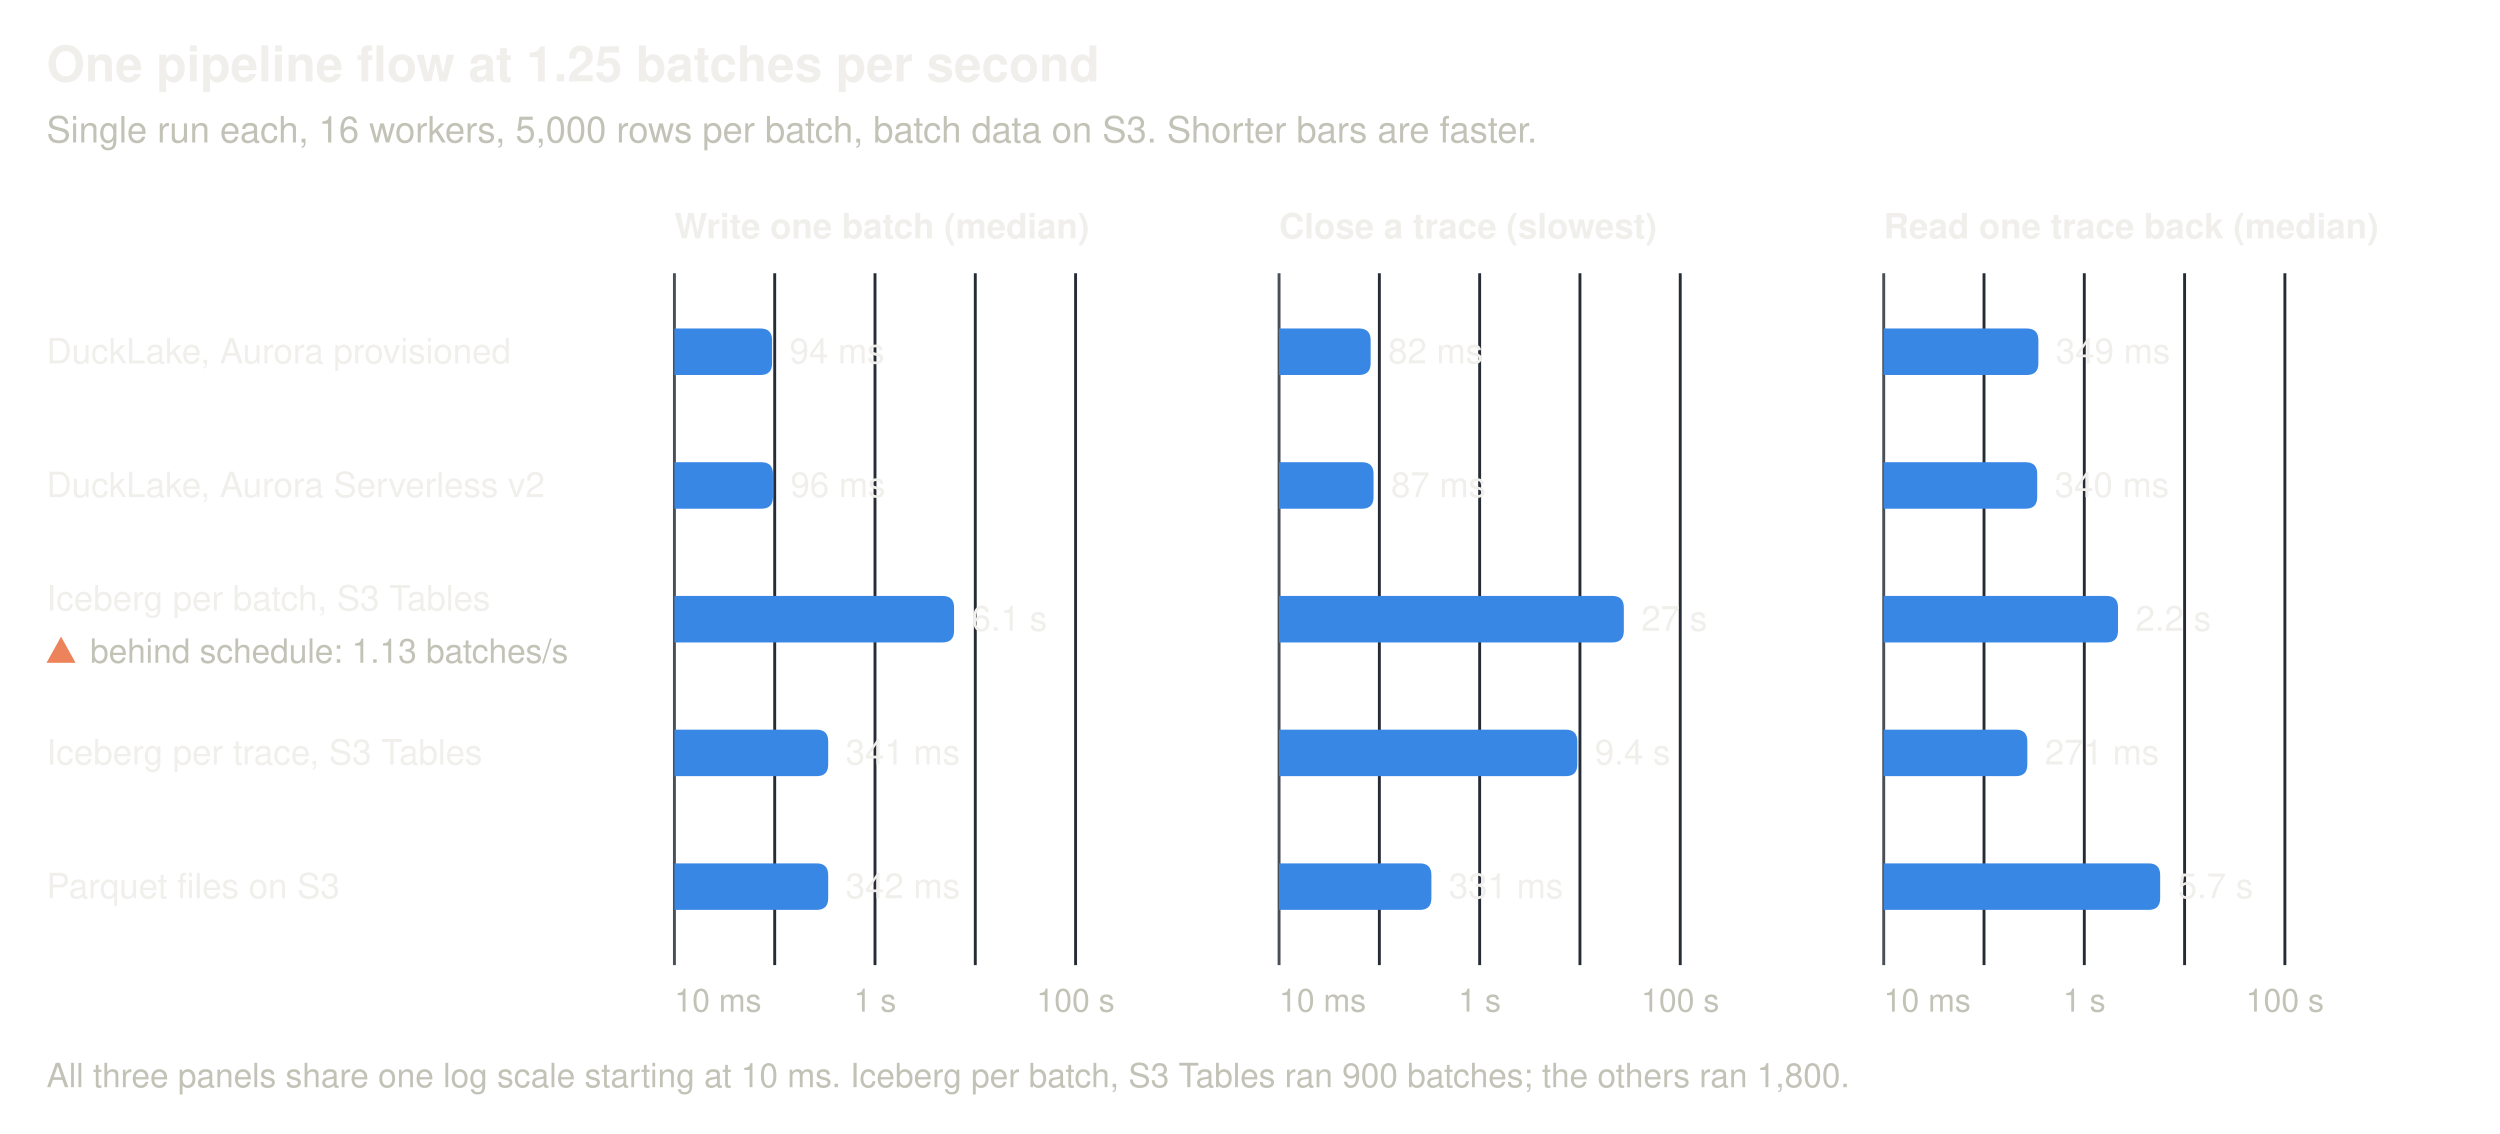
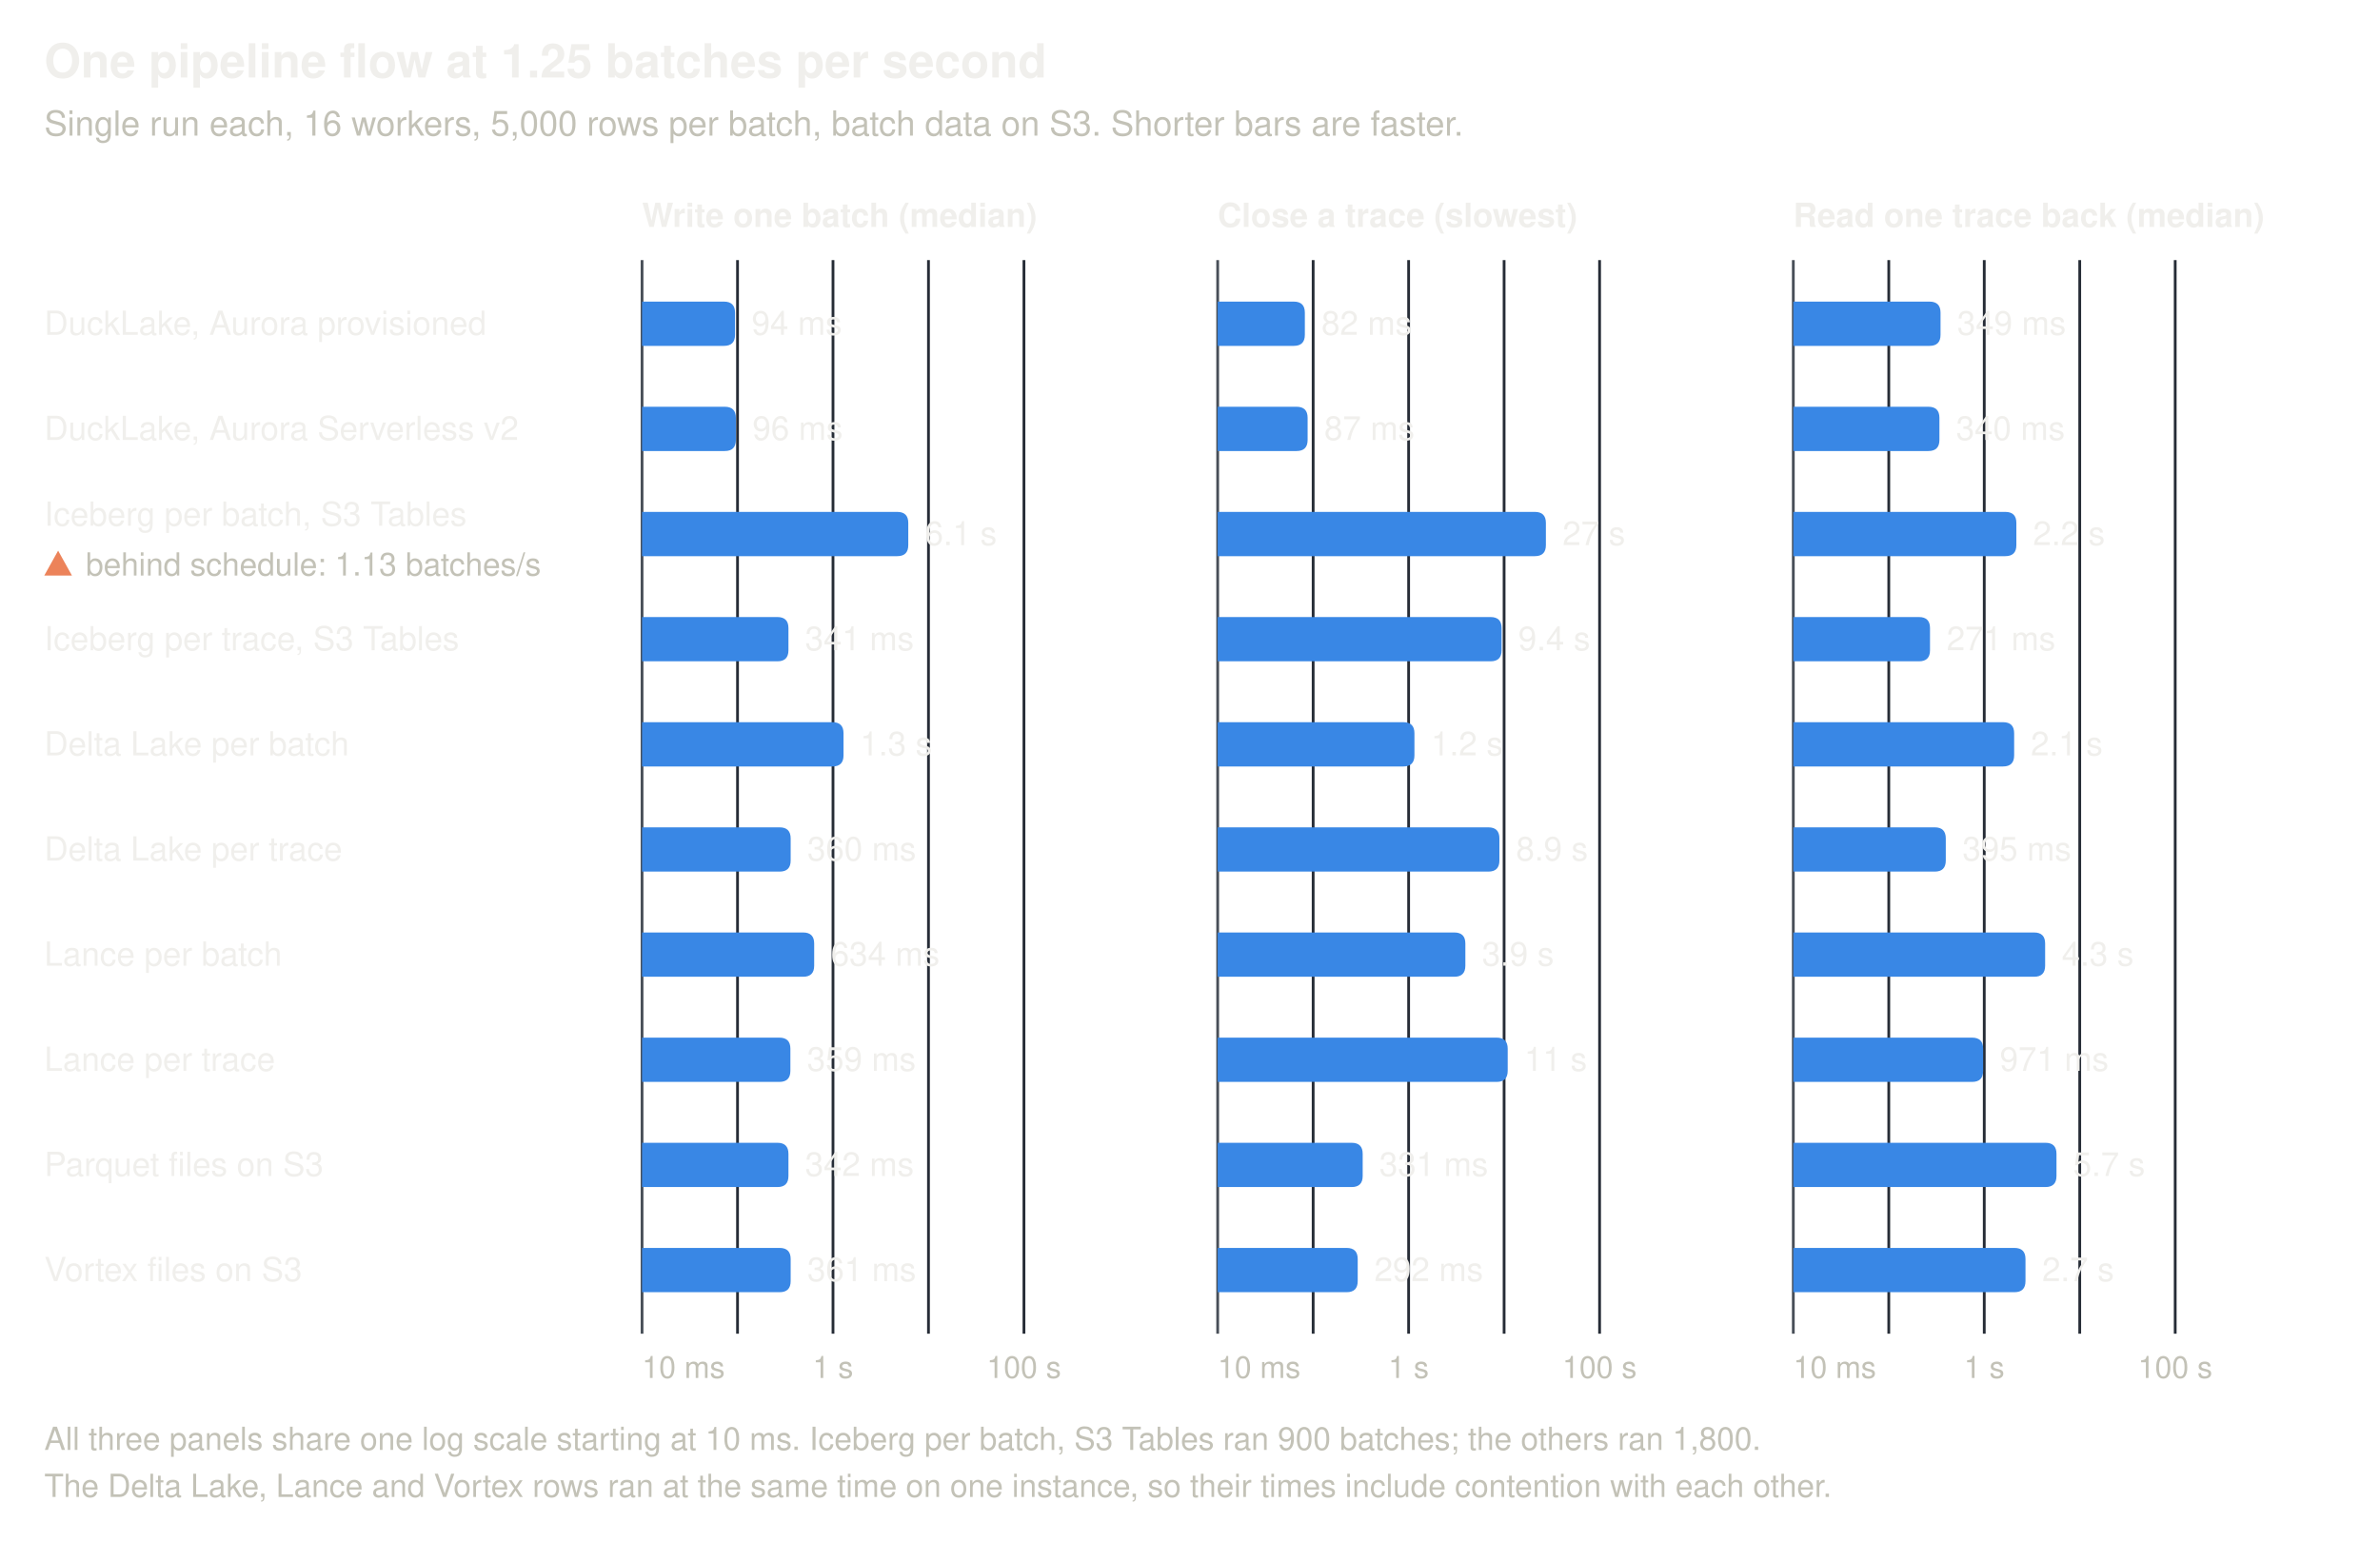
- <svg xmlns="http://www.w3.org/2000/svg" viewBox="0 0 860 390" role="img" aria-labelledby="chart-title chart-desc" font-family="system-ui, -apple-system, 'Segoe UI', Helvetica, Arial, sans-serif">
+ <svg xmlns="http://www.w3.org/2000/svg" viewBox="0 0 860 557" role="img" aria-labelledby="chart-title chart-desc" font-family="system-ui, -apple-system, 'Segoe UI', Helvetica, Arial, sans-serif">
  <text x="16.0" y="28.0" font-size="17" fill="#f0efec" text-anchor="start" font-weight="600">One pipeline flow at 1.25 batches per second</text>
  <text x="16.0" y="49.0" font-size="12.5" fill="#c3c2b7" text-anchor="start">Single run each, 16 workers, 5,000 rows per batch, batch data on S3. Shorter bars are faster.</text>
-   <text x="16.0" y="125.0" font-size="12" fill="#f0efec" text-anchor="start">DuckLake, Aurora provisioned</text>
-   <text x="16.0" y="171.0" font-size="12" fill="#f0efec" text-anchor="start">DuckLake, Aurora Serverless v2</text>
-   <text x="16.0" y="210.0" font-size="12" fill="#f0efec" text-anchor="start">Iceberg per batch, S3 Tables</text>
-   <path d="M16 228.0 l5 -9 l5 9 Z" fill="#ec835a" />
-   <text x="31.0" y="228.0" font-size="11.5" fill="#c3c2b7" text-anchor="start">behind schedule: 1.13 batches/s</text>
-   <text x="16.0" y="263.0" font-size="12" fill="#f0efec" text-anchor="start">Iceberg per trace, S3 Tables</text>
-   <text x="16.0" y="309.0" font-size="12" fill="#f0efec" text-anchor="start">Parquet files on S3</text>
+   <text x="16.0" y="121.0" font-size="12" fill="#f0efec" text-anchor="start">DuckLake, Aurora provisioned</text>
+   <text x="16.0" y="159.0" font-size="12" fill="#f0efec" text-anchor="start">DuckLake, Aurora Serverless v2</text>
+   <text x="16.0" y="190.0" font-size="12" fill="#f0efec" text-anchor="start">Iceberg per batch, S3 Tables</text>
+   <path d="M16 208.0 l5 -9 l5 9 Z" fill="#ec835a" />
+   <text x="31.0" y="208.0" font-size="11.5" fill="#c3c2b7" text-anchor="start">behind schedule: 1.13 batches/s</text>
+   <text x="16.0" y="235.0" font-size="12" fill="#f0efec" text-anchor="start">Iceberg per trace, S3 Tables</text>
+   <text x="16.0" y="273.0" font-size="12" fill="#f0efec" text-anchor="start">Delta Lake per batch</text>
+   <text x="16.0" y="311.0" font-size="12" fill="#f0efec" text-anchor="start">Delta Lake per trace</text>
+   <text x="16.0" y="349.0" font-size="12" fill="#f0efec" text-anchor="start">Lance per batch</text>
+   <text x="16.0" y="387.0" font-size="12" fill="#f0efec" text-anchor="start">Lance per trace</text>
+   <text x="16.0" y="425.0" font-size="12" fill="#f0efec" text-anchor="start">Parquet files on S3</text>
+   <text x="16.0" y="463.0" font-size="12" fill="#f0efec" text-anchor="start">Vortex files on S3</text>
  <text x="232.0" y="82.0" font-size="12" fill="#f0efec" text-anchor="start" font-weight="600">Write one batch (median)</text>
-   <line x1="232.0" x2="232.0" y1="94" y2="332" stroke="#484f58" />
-   <text x="232.0" y="348.0" font-size="11" fill="#c3c2b7" text-anchor="start">10 ms</text>
-   <line x1="266.5" x2="266.5" y1="94" y2="332" stroke="#262c36" />
-   <line x1="301.0" x2="301.0" y1="94" y2="332" stroke="#262c36" />
-   <text x="301.0" y="348.0" font-size="11" fill="#c3c2b7" text-anchor="middle">1 s</text>
-   <line x1="335.5" x2="335.5" y1="94" y2="332" stroke="#262c36" />
-   <line x1="370.0" x2="370.0" y1="94" y2="332" stroke="#262c36" />
-   <text x="370.0" y="348.0" font-size="11" fill="#c3c2b7" text-anchor="middle">100 s</text>
-   <path class="bar" data-ms="93.9" data-length="33.6" fill="#3987e5" d="M232 113.0 H261.6 Q265.6 113.0 265.6 117.0 V125.0 Q265.6 129.0 261.6 129.0 H232 Z" />
-   <text x="271.6" y="125.0" font-size="12" fill="#f0efec" text-anchor="start">94 ms</text>
-   <path class="bar" data-ms="96.3" data-length="33.9" fill="#3987e5" d="M232 159.0 H261.9 Q265.9 159.0 265.9 163.0 V171.0 Q265.9 175.0 261.9 175.0 H232 Z" />
-   <text x="271.9" y="171.0" font-size="12" fill="#f0efec" text-anchor="start">96 ms</text>
-   <path class="bar" data-ms="6132.9" data-length="96.2" fill="#3987e5" d="M232 205.0 H324.2 Q328.2 205.0 328.2 209.0 V217.0 Q328.2 221.0 324.2 221.0 H232 Z" />
-   <text x="334.2" y="217.0" font-size="12" fill="#f0efec" text-anchor="start">6.1 s</text>
-   <path class="bar" data-ms="340.6" data-length="52.9" fill="#3987e5" d="M232 251.0 H280.9 Q284.9 251.0 284.9 255.0 V263.0 Q284.9 267.0 280.9 267.0 H232 Z" />
-   <text x="290.9" y="263.0" font-size="12" fill="#f0efec" text-anchor="start">341 ms</text>
-   <path class="bar" data-ms="342.5" data-length="52.9" fill="#3987e5" d="M232 297.0 H280.9 Q284.9 297.0 284.9 301.0 V309.0 Q284.9 313.0 280.9 313.0 H232 Z" />
-   <text x="290.9" y="309.0" font-size="12" fill="#f0efec" text-anchor="start">342 ms</text>
+   <line x1="232.0" x2="232.0" y1="94" y2="482" stroke="#484f58" />
+   <text x="232.0" y="498.0" font-size="11" fill="#c3c2b7" text-anchor="start">10 ms</text>
+   <line x1="266.5" x2="266.5" y1="94" y2="482" stroke="#262c36" />
+   <line x1="301.0" x2="301.0" y1="94" y2="482" stroke="#262c36" />
+   <text x="301.0" y="498.0" font-size="11" fill="#c3c2b7" text-anchor="middle">1 s</text>
+   <line x1="335.5" x2="335.5" y1="94" y2="482" stroke="#262c36" />
+   <line x1="370.0" x2="370.0" y1="94" y2="482" stroke="#262c36" />
+   <text x="370.0" y="498.0" font-size="11" fill="#c3c2b7" text-anchor="middle">100 s</text>
+   <path class="bar" data-ms="93.9" data-length="33.6" fill="#3987e5" d="M232 109.0 H261.6 Q265.6 109.0 265.6 113.0 V121.0 Q265.6 125.0 261.6 125.0 H232 Z" />
+   <text x="271.6" y="121.0" font-size="12" fill="#f0efec" text-anchor="start">94 ms</text>
+   <path class="bar" data-ms="96.3" data-length="33.9" fill="#3987e5" d="M232 147.0 H261.9 Q265.9 147.0 265.9 151.0 V159.0 Q265.9 163.0 261.9 163.0 H232 Z" />
+   <text x="271.9" y="159.0" font-size="12" fill="#f0efec" text-anchor="start">96 ms</text>
+   <path class="bar" data-ms="6132.9" data-length="96.2" fill="#3987e5" d="M232 185.0 H324.2 Q328.2 185.0 328.2 189.0 V197.0 Q328.2 201.0 324.2 201.0 H232 Z" />
+   <text x="334.2" y="197.0" font-size="12" fill="#f0efec" text-anchor="start">6.1 s</text>
+   <path class="bar" data-ms="340.6" data-length="52.9" fill="#3987e5" d="M232 223.0 H280.9 Q284.9 223.0 284.9 227.0 V235.0 Q284.9 239.0 280.9 239.0 H232 Z" />
+   <text x="290.9" y="235.0" font-size="12" fill="#f0efec" text-anchor="start">341 ms</text>
+   <path class="bar" data-ms="1285.2" data-length="72.8" fill="#3987e5" d="M232 261.0 H300.8 Q304.8 261.0 304.8 265.0 V273.0 Q304.8 277.0 300.8 277.0 H232 Z" />
+   <text x="310.8" y="273.0" font-size="12" fill="#f0efec" text-anchor="start">1.3 s</text>
+   <path class="bar" data-ms="360.0" data-length="53.7" fill="#3987e5" d="M232 299.0 H281.7 Q285.7 299.0 285.7 303.0 V311.0 Q285.7 315.0 281.7 315.0 H232 Z" />
+   <text x="291.7" y="311.0" font-size="12" fill="#f0efec" text-anchor="start">360 ms</text>
+   <path class="bar" data-ms="633.7" data-length="62.2" fill="#3987e5" d="M232 337.0 H290.2 Q294.2 337.0 294.2 341.0 V349.0 Q294.2 353.0 290.2 353.0 H232 Z" />
+   <text x="300.2" y="349.0" font-size="12" fill="#f0efec" text-anchor="start">634 ms</text>
+   <path class="bar" data-ms="358.8" data-length="53.6" fill="#3987e5" d="M232 375.0 H281.6 Q285.6 375.0 285.6 379.0 V387.0 Q285.6 391.0 281.6 391.0 H232 Z" />
+   <text x="291.6" y="387.0" font-size="12" fill="#f0efec" text-anchor="start">359 ms</text>
+   <path class="bar" data-ms="342.5" data-length="52.9" fill="#3987e5" d="M232 413.0 H280.9 Q284.9 413.0 284.9 417.0 V425.0 Q284.9 429.0 280.9 429.0 H232 Z" />
+   <text x="290.9" y="425.0" font-size="12" fill="#f0efec" text-anchor="start">342 ms</text>
+   <path class="bar" data-ms="361.1" data-length="53.7" fill="#3987e5" d="M232 451.0 H281.7 Q285.7 451.0 285.7 455.0 V463.0 Q285.7 467.0 281.7 467.0 H232 Z" />
+   <text x="291.7" y="463.0" font-size="12" fill="#f0efec" text-anchor="start">361 ms</text>
  <text x="440.0" y="82.0" font-size="12" fill="#f0efec" text-anchor="start" font-weight="600">Close a trace (slowest)</text>
-   <line x1="440.0" x2="440.0" y1="94" y2="332" stroke="#484f58" />
-   <text x="440.0" y="348.0" font-size="11" fill="#c3c2b7" text-anchor="start">10 ms</text>
-   <line x1="474.5" x2="474.5" y1="94" y2="332" stroke="#262c36" />
-   <line x1="509.0" x2="509.0" y1="94" y2="332" stroke="#262c36" />
-   <text x="509.0" y="348.0" font-size="11" fill="#c3c2b7" text-anchor="middle">1 s</text>
-   <line x1="543.5" x2="543.5" y1="94" y2="332" stroke="#262c36" />
-   <line x1="578.0" x2="578.0" y1="94" y2="332" stroke="#262c36" />
-   <text x="578.0" y="348.0" font-size="11" fill="#c3c2b7" text-anchor="middle">100 s</text>
-   <path class="bar" data-ms="81.9" data-length="31.5" fill="#3987e5" d="M440 113.0 H467.5 Q471.5 113.0 471.5 117.0 V125.0 Q471.5 129.0 467.5 129.0 H440 Z" />
-   <text x="477.5" y="125.0" font-size="12" fill="#f0efec" text-anchor="start">82 ms</text>
-   <path class="bar" data-ms="87.3" data-length="32.5" fill="#3987e5" d="M440 159.0 H468.5 Q472.5 159.0 472.5 163.0 V171.0 Q472.5 175.0 468.5 175.0 H440 Z" />
-   <text x="478.5" y="171.0" font-size="12" fill="#f0efec" text-anchor="start">87 ms</text>
-   <path class="bar" data-ms="27367.5" data-length="118.6" fill="#3987e5" d="M440 205.0 H554.6 Q558.6 205.0 558.6 209.0 V217.0 Q558.6 221.0 554.6 221.0 H440 Z" />
-   <text x="564.6" y="217.0" font-size="12" fill="#f0efec" text-anchor="start">27 s</text>
-   <path class="bar" data-ms="9406.7" data-length="102.6" fill="#3987e5" d="M440 251.0 H538.6 Q542.6 251.0 542.6 255.0 V263.0 Q542.6 267.0 538.6 267.0 H440 Z" />
-   <text x="548.6" y="263.0" font-size="12" fill="#f0efec" text-anchor="start">9.4 s</text>
-   <path class="bar" data-ms="331.1" data-length="52.4" fill="#3987e5" d="M440 297.0 H488.4 Q492.4 297.0 492.4 301.0 V309.0 Q492.4 313.0 488.4 313.0 H440 Z" />
-   <text x="498.4" y="309.0" font-size="12" fill="#f0efec" text-anchor="start">331 ms</text>
+   <line x1="440.0" x2="440.0" y1="94" y2="482" stroke="#484f58" />
+   <text x="440.0" y="498.0" font-size="11" fill="#c3c2b7" text-anchor="start">10 ms</text>
+   <line x1="474.5" x2="474.5" y1="94" y2="482" stroke="#262c36" />
+   <line x1="509.0" x2="509.0" y1="94" y2="482" stroke="#262c36" />
+   <text x="509.0" y="498.0" font-size="11" fill="#c3c2b7" text-anchor="middle">1 s</text>
+   <line x1="543.5" x2="543.5" y1="94" y2="482" stroke="#262c36" />
+   <line x1="578.0" x2="578.0" y1="94" y2="482" stroke="#262c36" />
+   <text x="578.0" y="498.0" font-size="11" fill="#c3c2b7" text-anchor="middle">100 s</text>
+   <path class="bar" data-ms="81.9" data-length="31.5" fill="#3987e5" d="M440 109.0 H467.5 Q471.5 109.0 471.5 113.0 V121.0 Q471.5 125.0 467.5 125.0 H440 Z" />
+   <text x="477.5" y="121.0" font-size="12" fill="#f0efec" text-anchor="start">82 ms</text>
+   <path class="bar" data-ms="87.3" data-length="32.5" fill="#3987e5" d="M440 147.0 H468.5 Q472.5 147.0 472.5 151.0 V159.0 Q472.5 163.0 468.5 163.0 H440 Z" />
+   <text x="478.5" y="159.0" font-size="12" fill="#f0efec" text-anchor="start">87 ms</text>
+   <path class="bar" data-ms="27367.5" data-length="118.6" fill="#3987e5" d="M440 185.0 H554.6 Q558.6 185.0 558.6 189.0 V197.0 Q558.6 201.0 554.6 201.0 H440 Z" />
+   <text x="564.6" y="197.0" font-size="12" fill="#f0efec" text-anchor="start">27 s</text>
+   <path class="bar" data-ms="9406.7" data-length="102.6" fill="#3987e5" d="M440 223.0 H538.6 Q542.6 223.0 542.6 227.0 V235.0 Q542.6 239.0 538.6 239.0 H440 Z" />
+   <text x="548.6" y="235.0" font-size="12" fill="#f0efec" text-anchor="start">9.4 s</text>
+   <path class="bar" data-ms="1151.4" data-length="71.1" fill="#3987e5" d="M440 261.0 H507.1 Q511.1 261.0 511.1 265.0 V273.0 Q511.1 277.0 507.1 277.0 H440 Z" />
+   <text x="517.1" y="273.0" font-size="12" fill="#f0efec" text-anchor="start">1.2 s</text>
+   <path class="bar" data-ms="8933.2" data-length="101.8" fill="#3987e5" d="M440 299.0 H537.8 Q541.8 299.0 541.8 303.0 V311.0 Q541.8 315.0 537.8 315.0 H440 Z" />
+   <text x="547.8" y="311.0" font-size="12" fill="#f0efec" text-anchor="start">8.9 s</text>
+   <path class="bar" data-ms="3928.4" data-length="89.5" fill="#3987e5" d="M440 337.0 H525.5 Q529.5 337.0 529.5 341.0 V349.0 Q529.5 353.0 525.5 353.0 H440 Z" />
+   <text x="535.5" y="349.0" font-size="12" fill="#f0efec" text-anchor="start">3.9 s</text>
+   <path class="bar" data-ms="10872.3" data-length="104.8" fill="#3987e5" d="M440 375.0 H540.8 Q544.8 375.0 544.8 379.0 V387.0 Q544.8 391.0 540.8 391.0 H440 Z" />
+   <text x="550.8" y="387.0" font-size="12" fill="#f0efec" text-anchor="start">11 s</text>
+   <path class="bar" data-ms="331.1" data-length="52.4" fill="#3987e5" d="M440 413.0 H488.4 Q492.4 413.0 492.4 417.0 V425.0 Q492.4 429.0 488.4 429.0 H440 Z" />
+   <text x="498.4" y="425.0" font-size="12" fill="#f0efec" text-anchor="start">331 ms</text>
+   <path class="bar" data-ms="292.2" data-length="50.6" fill="#3987e5" d="M440 451.0 H486.6 Q490.6 451.0 490.6 455.0 V463.0 Q490.6 467.0 486.6 467.0 H440 Z" />
+   <text x="496.6" y="463.0" font-size="12" fill="#f0efec" text-anchor="start">292 ms</text>
  <text x="648.0" y="82.0" font-size="12" fill="#f0efec" text-anchor="start" font-weight="600">Read one trace back (median)</text>
-   <line x1="648.0" x2="648.0" y1="94" y2="332" stroke="#484f58" />
-   <text x="648.0" y="348.0" font-size="11" fill="#c3c2b7" text-anchor="start">10 ms</text>
-   <line x1="682.5" x2="682.5" y1="94" y2="332" stroke="#262c36" />
-   <line x1="717.0" x2="717.0" y1="94" y2="332" stroke="#262c36" />
-   <text x="717.0" y="348.0" font-size="11" fill="#c3c2b7" text-anchor="middle">1 s</text>
-   <line x1="751.5" x2="751.5" y1="94" y2="332" stroke="#262c36" />
-   <line x1="786.0" x2="786.0" y1="94" y2="332" stroke="#262c36" />
-   <text x="786.0" y="348.0" font-size="11" fill="#c3c2b7" text-anchor="middle">100 s</text>
-   <path class="bar" data-ms="349.0" data-length="53.2" fill="#3987e5" d="M648 113.0 H697.2 Q701.2 113.0 701.2 117.0 V125.0 Q701.2 129.0 697.2 129.0 H648 Z" />
-   <text x="707.2" y="125.0" font-size="12" fill="#f0efec" text-anchor="start">349 ms</text>
-   <path class="bar" data-ms="339.8" data-length="52.8" fill="#3987e5" d="M648 159.0 H696.8 Q700.8 159.0 700.8 163.0 V171.0 Q700.8 175.0 696.8 175.0 H648 Z" />
-   <text x="706.8" y="171.0" font-size="12" fill="#f0efec" text-anchor="start">340 ms</text>
-   <path class="bar" data-ms="2167.4" data-length="80.6" fill="#3987e5" d="M648 205.0 H724.6 Q728.6 205.0 728.6 209.0 V217.0 Q728.6 221.0 724.6 221.0 H648 Z" />
-   <text x="734.6" y="217.0" font-size="12" fill="#f0efec" text-anchor="start">2.2 s</text>
-   <path class="bar" data-ms="270.5" data-length="49.4" fill="#3987e5" d="M648 251.0 H693.4 Q697.4 251.0 697.4 255.0 V263.0 Q697.4 267.0 693.4 267.0 H648 Z" />
-   <text x="703.4" y="263.0" font-size="12" fill="#f0efec" text-anchor="start">271 ms</text>
-   <path class="bar" data-ms="5724.4" data-length="95.1" fill="#3987e5" d="M648 297.0 H739.1 Q743.1 297.0 743.1 301.0 V309.0 Q743.1 313.0 739.1 313.0 H648 Z" />
-   <text x="749.1" y="309.0" font-size="12" fill="#f0efec" text-anchor="start">5.7 s</text>
-   <text x="16.0" y="374.0" font-size="11.5" fill="#c3c2b7" text-anchor="start">All three panels share one log scale starting at 10 ms. Iceberg per batch, S3 Tables ran 900 batches; the others ran 1,800.</text>
+   <line x1="648.0" x2="648.0" y1="94" y2="482" stroke="#484f58" />
+   <text x="648.0" y="498.0" font-size="11" fill="#c3c2b7" text-anchor="start">10 ms</text>
+   <line x1="682.5" x2="682.5" y1="94" y2="482" stroke="#262c36" />
+   <line x1="717.0" x2="717.0" y1="94" y2="482" stroke="#262c36" />
+   <text x="717.0" y="498.0" font-size="11" fill="#c3c2b7" text-anchor="middle">1 s</text>
+   <line x1="751.5" x2="751.5" y1="94" y2="482" stroke="#262c36" />
+   <line x1="786.0" x2="786.0" y1="94" y2="482" stroke="#262c36" />
+   <text x="786.0" y="498.0" font-size="11" fill="#c3c2b7" text-anchor="middle">100 s</text>
+   <path class="bar" data-ms="349.0" data-length="53.2" fill="#3987e5" d="M648 109.0 H697.2 Q701.2 109.0 701.2 113.0 V121.0 Q701.2 125.0 697.2 125.0 H648 Z" />
+   <text x="707.2" y="121.0" font-size="12" fill="#f0efec" text-anchor="start">349 ms</text>
+   <path class="bar" data-ms="339.8" data-length="52.8" fill="#3987e5" d="M648 147.0 H696.8 Q700.8 147.0 700.8 151.0 V159.0 Q700.8 163.0 696.8 163.0 H648 Z" />
+   <text x="706.8" y="159.0" font-size="12" fill="#f0efec" text-anchor="start">340 ms</text>
+   <path class="bar" data-ms="2167.4" data-length="80.6" fill="#3987e5" d="M648 185.0 H724.6 Q728.6 185.0 728.6 189.0 V197.0 Q728.6 201.0 724.6 201.0 H648 Z" />
+   <text x="734.6" y="197.0" font-size="12" fill="#f0efec" text-anchor="start">2.2 s</text>
+   <path class="bar" data-ms="270.5" data-length="49.4" fill="#3987e5" d="M648 223.0 H693.4 Q697.4 223.0 697.4 227.0 V235.0 Q697.4 239.0 693.4 239.0 H648 Z" />
+   <text x="703.4" y="235.0" font-size="12" fill="#f0efec" text-anchor="start">271 ms</text>
+   <path class="bar" data-ms="2056.9" data-length="79.8" fill="#3987e5" d="M648 261.0 H723.8 Q727.8 261.0 727.8 265.0 V273.0 Q727.8 277.0 723.8 277.0 H648 Z" />
+   <text x="733.8" y="273.0" font-size="12" fill="#f0efec" text-anchor="start">2.1 s</text>
+   <path class="bar" data-ms="395.0" data-length="55.1" fill="#3987e5" d="M648 299.0 H699.1 Q703.1 299.0 703.1 303.0 V311.0 Q703.1 315.0 699.1 315.0 H648 Z" />
+   <text x="709.1" y="311.0" font-size="12" fill="#f0efec" text-anchor="start">395 ms</text>
+   <path class="bar" data-ms="4339.1" data-length="91.0" fill="#3987e5" d="M648 337.0 H735.0 Q739.0 337.0 739.0 341.0 V349.0 Q739.0 353.0 735.0 353.0 H648 Z" />
+   <text x="745.0" y="349.0" font-size="12" fill="#f0efec" text-anchor="start">4.3 s</text>
+   <path class="bar" data-ms="971.0" data-length="68.6" fill="#3987e5" d="M648 375.0 H712.6 Q716.6 375.0 716.6 379.0 V387.0 Q716.6 391.0 712.6 391.0 H648 Z" />
+   <text x="722.6" y="387.0" font-size="12" fill="#f0efec" text-anchor="start">971 ms</text>
+   <path class="bar" data-ms="5724.4" data-length="95.1" fill="#3987e5" d="M648 413.0 H739.1 Q743.1 413.0 743.1 417.0 V425.0 Q743.1 429.0 739.1 429.0 H648 Z" />
+   <text x="749.1" y="425.0" font-size="12" fill="#f0efec" text-anchor="start">5.7 s</text>
+   <path class="bar" data-ms="2711.5" data-length="83.9" fill="#3987e5" d="M648 451.0 H727.9 Q731.9 451.0 731.9 455.0 V463.0 Q731.9 467.0 727.9 467.0 H648 Z" />
+   <text x="737.9" y="463.0" font-size="12" fill="#f0efec" text-anchor="start">2.7 s</text>
+   <text x="16.0" y="524.0" font-size="11.5" fill="#c3c2b7" text-anchor="start" class="note">All three panels share one log scale starting at 10 ms. Iceberg per batch, S3 Tables ran 900 batches; the others ran 1,800.</text>
+   <text x="16.0" y="541.0" font-size="11.5" fill="#c3c2b7" text-anchor="start" class="note">The Delta Lake, Lance and Vortex rows ran at the same time on one instance, so their times include contention with each other.</text>
</svg>
